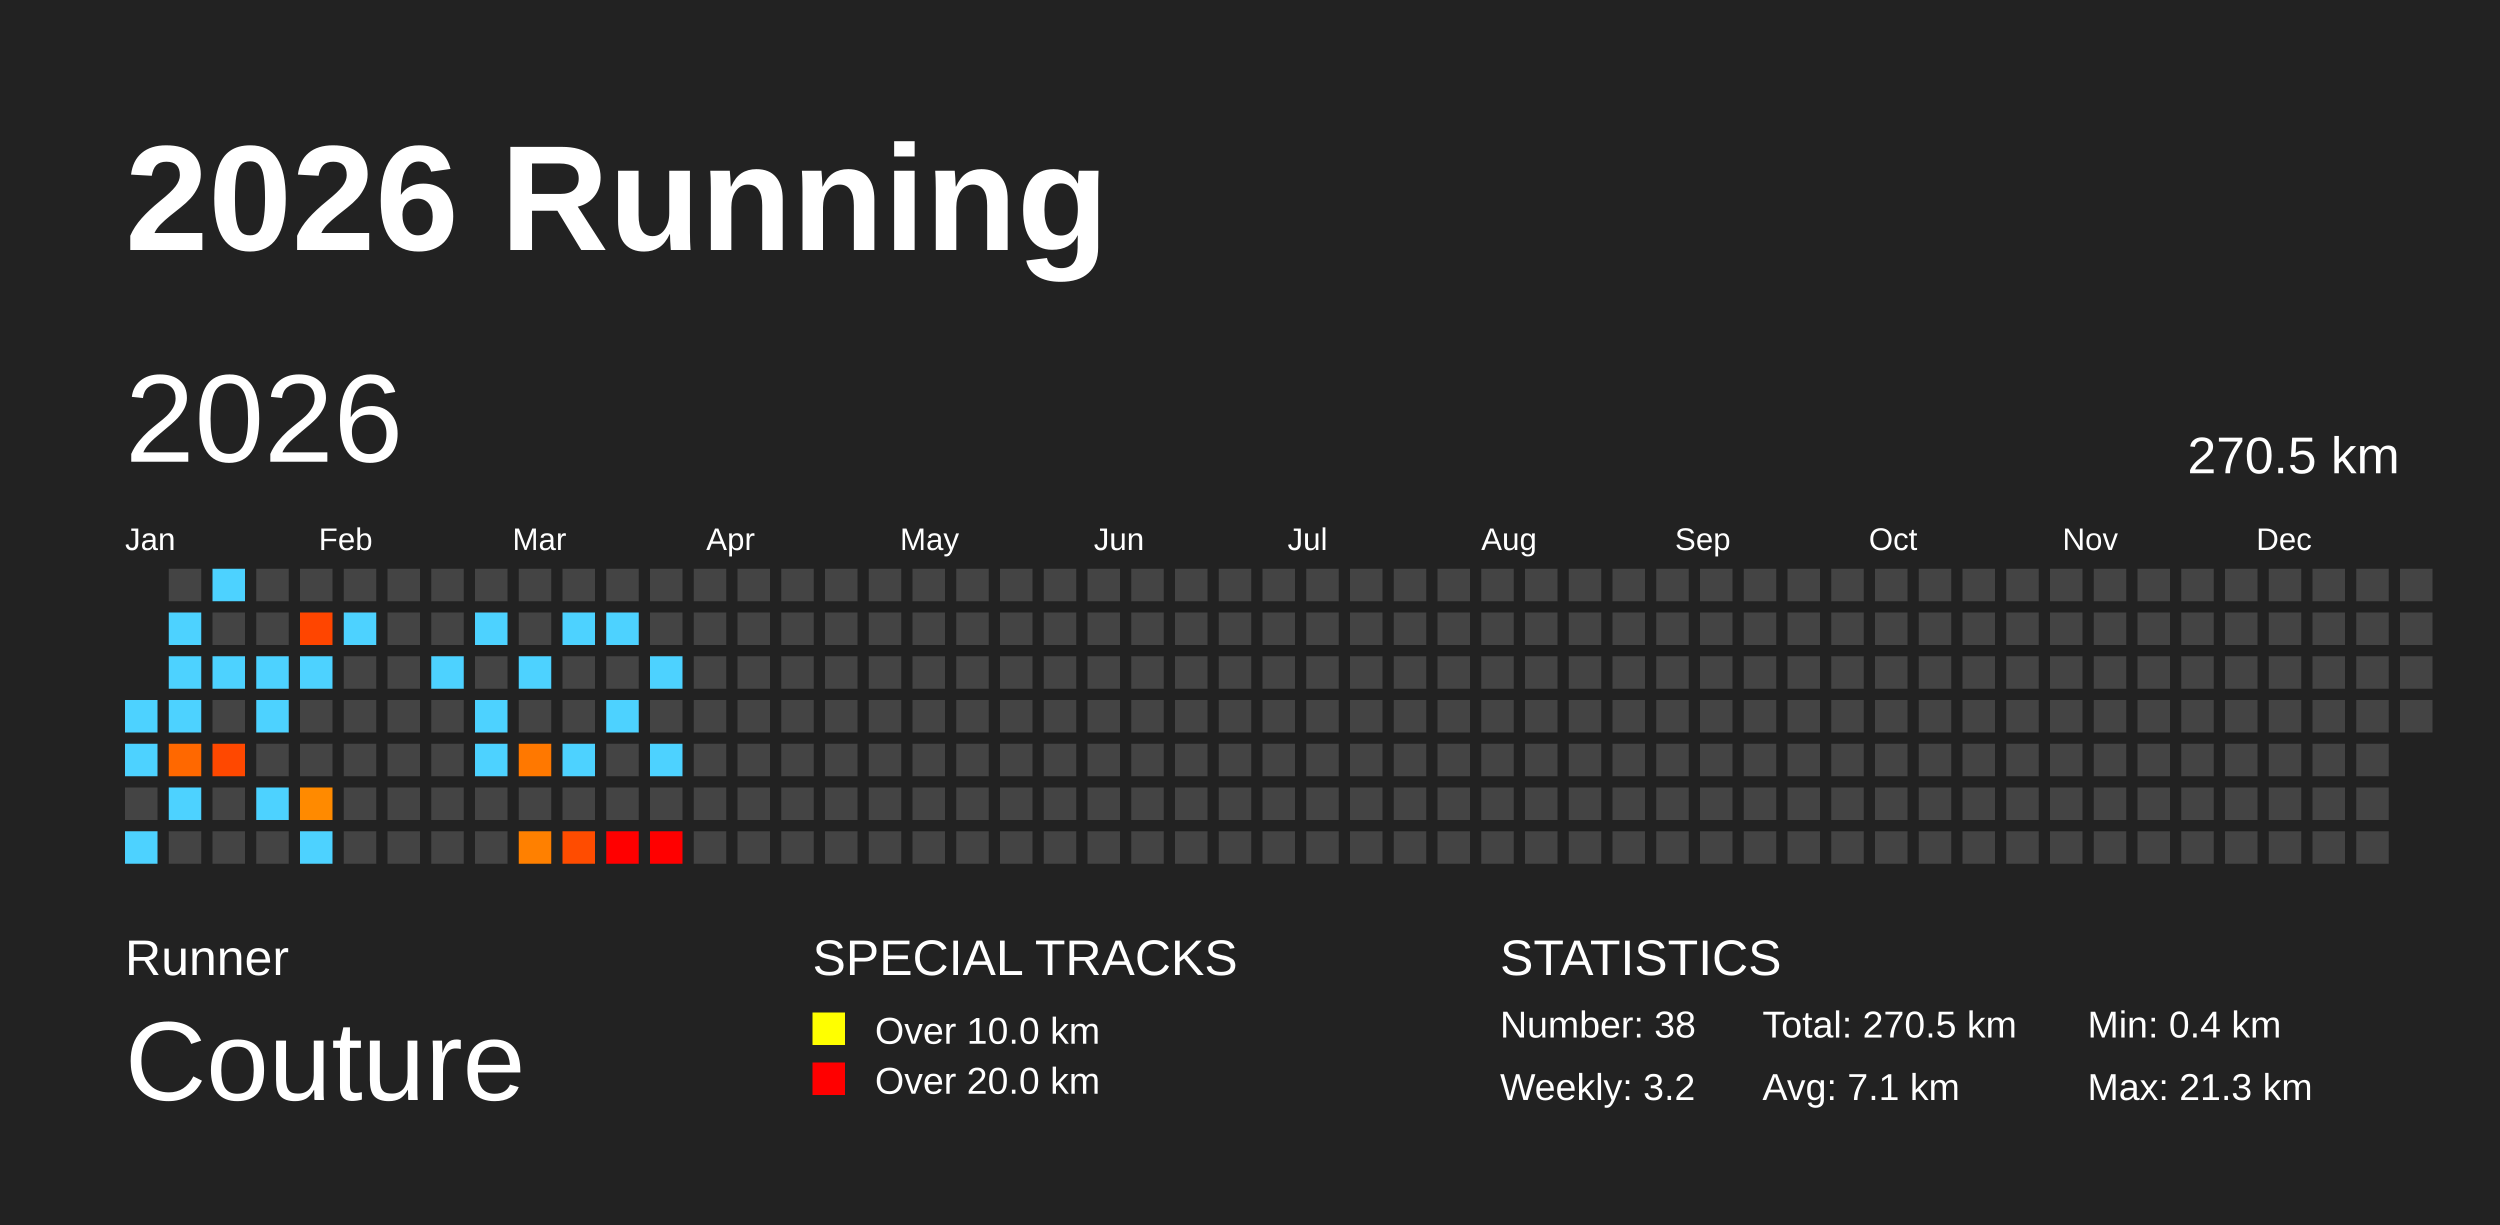
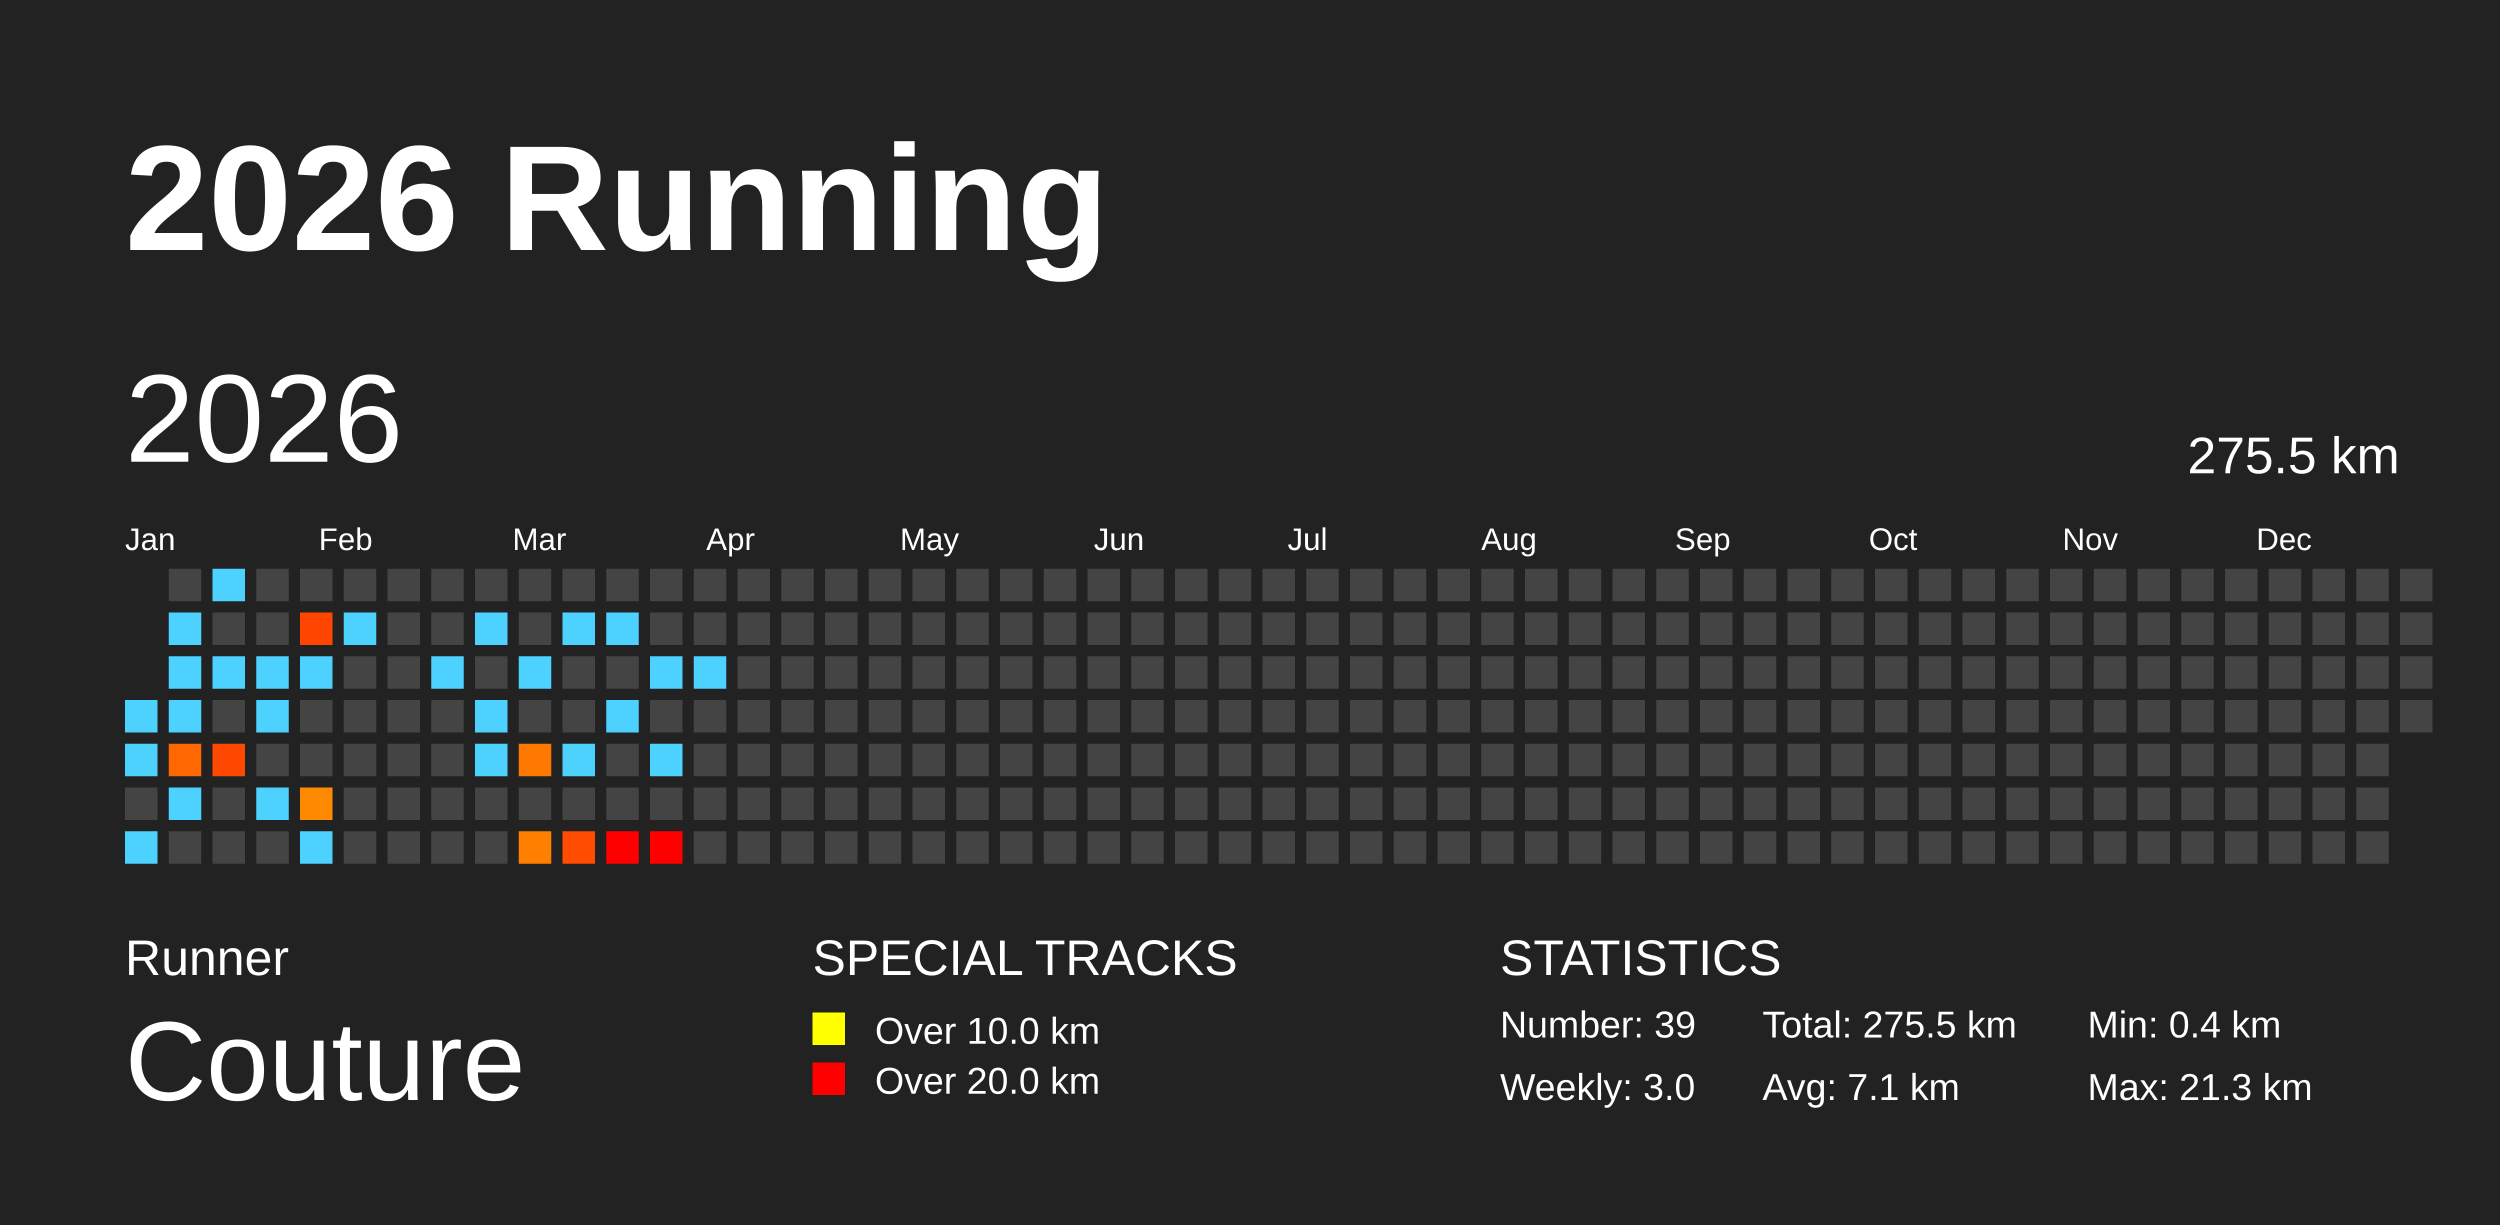
<svg xmlns="http://www.w3.org/2000/svg" baseProfile="full" height="98mm" version="1.1" viewBox="0,0,200,98" width="200mm">
  <defs />
  <rect fill="#222222" height="98" width="200" x="0" y="0" />
  <text fill="#FFFFFF" style="font-size:12px; font-family:Arial; font-weight:bold;" x="10" y="20">2026 Running</text>
  <text fill="#FFFFFF" style="font-size:4px; font-family:Arial" x="10" y="78">Runner</text>
  <text fill="#FFFFFF" style="font-size:9px; font-family:Arial" x="10" y="88">Couture</text>
  <text fill="#FFFFFF" style="font-size:4px; font-family:Arial" x="65" y="78">SPECIAL TRACKS</text>
  <rect fill="yellow" height="2.6" width="2.6" x="65" y="81" />
  <text fill="#FFFFFF" style="font-size:3px; font-family:Arial" x="70" y="83.5">Over 10.0 km</text>
  <rect fill="red" height="2.6" width="2.6" x="65" y="85" />
  <text fill="#FFFFFF" style="font-size:3px; font-family:Arial" x="70" y="87.5">Over 20.0 km</text>
  <text fill="#FFFFFF" style="font-size:4px; font-family:Arial" x="120" y="78">STATISTICS</text>
-   <text fill="#FFFFFF" style="font-size:3px; font-family:Arial" x="120" y="83">Number: 38</text>
-   <text fill="#FFFFFF" style="font-size:3px; font-family:Arial" x="120" y="88">Weekly: 3.2</text>
-   <text fill="#FFFFFF" style="font-size:3px; font-family:Arial" x="141" y="83">Total: 270.5 km</text>
+   <text fill="#FFFFFF" style="font-size:3px; font-family:Arial" x="120" y="83">Number: 39</text>
+   <text fill="#FFFFFF" style="font-size:3px; font-family:Arial" x="120" y="88">Weekly: 3.0</text>
+   <text fill="#FFFFFF" style="font-size:3px; font-family:Arial" x="141" y="83">Total: 275.5 km</text>
  <text fill="#FFFFFF" style="font-size:3px; font-family:Arial" x="141" y="88">Avg: 7.1 km</text>
  <text fill="#FFFFFF" style="font-size:3px; font-family:Arial" x="167" y="83">Min: 0.4 km</text>
  <text fill="#FFFFFF" style="font-size:3px; font-family:Arial" x="167" y="88">Max: 21.3 km</text>
  <text dominant-baseline="hanging" fill="#FFFFFF" style="font-size:10.0px; font-family:Arial;" x="10" y="30">2026</text>
-   <text dominant-baseline="hanging" fill="#FFFFFF" style="font-size:4.125px; font-family:Arial;" x="175" y="35">270.5 km</text>
+   <text dominant-baseline="hanging" fill="#FFFFFF" style="font-size:4.125px; font-family:Arial;" x="175" y="35">275.5 km</text>
  <text fill="#FFFFFF" style="font-size:2.5px; font-family:Arial" x="10.0" y="44">Jan</text>
  <text fill="#FFFFFF" style="font-size:2.5px; font-family:Arial" x="25.5" y="44">Feb</text>
  <text fill="#FFFFFF" style="font-size:2.5px; font-family:Arial" x="41.0" y="44">Mar</text>
  <text fill="#FFFFFF" style="font-size:2.5px; font-family:Arial" x="56.5" y="44">Apr</text>
  <text fill="#FFFFFF" style="font-size:2.5px; font-family:Arial" x="72.0" y="44">May</text>
  <text fill="#FFFFFF" style="font-size:2.5px; font-family:Arial" x="87.5" y="44">Jun</text>
  <text fill="#FFFFFF" style="font-size:2.5px; font-family:Arial" x="103.0" y="44">Jul</text>
  <text fill="#FFFFFF" style="font-size:2.5px; font-family:Arial" x="118.5" y="44">Aug</text>
  <text fill="#FFFFFF" style="font-size:2.5px; font-family:Arial" x="134.0" y="44">Sep</text>
  <text fill="#FFFFFF" style="font-size:2.5px; font-family:Arial" x="149.5" y="44">Oct</text>
  <text fill="#FFFFFF" style="font-size:2.5px; font-family:Arial" x="165.0" y="44">Nov</text>
  <text fill="#FFFFFF" style="font-size:2.5px; font-family:Arial" x="180.5" y="44">Dec</text>
  <rect fill="#4dd2ff" height="2.6" width="2.6" x="10.0" y="56.0" />
  <rect fill="#4dd2ff" height="2.6" width="2.6" x="10.0" y="59.5" />
  <rect fill="#444444" height="2.6" width="2.6" x="10.0" y="63.0" />
  <rect fill="#4dd2ff" height="2.6" width="2.6" x="10.0" y="66.5" />
  <rect fill="#444444" height="2.6" width="2.6" x="13.5" y="45.5" />
  <rect fill="#4dd2ff" height="2.6" width="2.6" x="13.5" y="49.0" />
  <rect fill="#4dd2ff" height="2.6" width="2.6" x="13.5" y="52.5" />
  <rect fill="#4dd2ff" height="2.6" width="2.6" x="13.5" y="56.0" />
  <rect fill="#ff6800" height="2.6" width="2.6" x="13.5" y="59.5" />
  <rect fill="#4dd2ff" height="2.6" width="2.6" x="13.5" y="63.0" />
  <rect fill="#444444" height="2.6" width="2.6" x="13.5" y="66.5" />
  <rect fill="#4dd2ff" height="2.6" width="2.6" x="17.0" y="45.5" />
  <rect fill="#444444" height="2.6" width="2.6" x="17.0" y="49.0" />
  <rect fill="#4dd2ff" height="2.6" width="2.6" x="17.0" y="52.5" />
  <rect fill="#444444" height="2.6" width="2.6" x="17.0" y="56.0" />
  <rect fill="#ff4800" height="2.6" width="2.6" x="17.0" y="59.5" />
  <rect fill="#444444" height="2.6" width="2.6" x="17.0" y="63.0" />
  <rect fill="#444444" height="2.6" width="2.6" x="17.0" y="66.5" />
  <rect fill="#444444" height="2.6" width="2.6" x="20.5" y="45.5" />
  <rect fill="#444444" height="2.6" width="2.6" x="20.5" y="49.0" />
  <rect fill="#4dd2ff" height="2.6" width="2.6" x="20.5" y="52.5" />
  <rect fill="#4dd2ff" height="2.6" width="2.6" x="20.5" y="56.0" />
  <rect fill="#444444" height="2.6" width="2.6" x="20.5" y="59.5" />
  <rect fill="#4dd2ff" height="2.6" width="2.6" x="20.5" y="63.0" />
  <rect fill="#444444" height="2.6" width="2.6" x="20.5" y="66.5" />
  <rect fill="#444444" height="2.6" width="2.6" x="24.0" y="45.5" />
  <rect fill="#ff4500" height="2.6" width="2.6" x="24.0" y="49.0" />
  <rect fill="#4dd2ff" height="2.6" width="2.6" x="24.0" y="52.5" />
  <rect fill="#444444" height="2.6" width="2.6" x="24.0" y="56.0" />
  <rect fill="#444444" height="2.6" width="2.6" x="24.0" y="59.5" />
  <rect fill="#ff8a00" height="2.6" width="2.6" x="24.0" y="63.0" />
  <rect fill="#4dd2ff" height="2.6" width="2.6" x="24.0" y="66.5" />
  <rect fill="#444444" height="2.6" width="2.6" x="27.5" y="45.5" />
  <rect fill="#4dd2ff" height="2.6" width="2.6" x="27.5" y="49.0" />
  <rect fill="#444444" height="2.6" width="2.6" x="27.5" y="52.5" />
  <rect fill="#444444" height="2.6" width="2.6" x="27.5" y="56.0" />
  <rect fill="#444444" height="2.6" width="2.6" x="27.5" y="59.5" />
  <rect fill="#444444" height="2.6" width="2.6" x="27.5" y="63.0" />
  <rect fill="#444444" height="2.6" width="2.6" x="27.5" y="66.5" />
  <rect fill="#444444" height="2.6" width="2.6" x="31.0" y="45.5" />
  <rect fill="#444444" height="2.6" width="2.6" x="31.0" y="49.0" />
  <rect fill="#444444" height="2.6" width="2.6" x="31.0" y="52.5" />
  <rect fill="#444444" height="2.6" width="2.6" x="31.0" y="56.0" />
  <rect fill="#444444" height="2.6" width="2.6" x="31.0" y="59.5" />
  <rect fill="#444444" height="2.6" width="2.6" x="31.0" y="63.0" />
  <rect fill="#444444" height="2.6" width="2.6" x="31.0" y="66.5" />
  <rect fill="#444444" height="2.6" width="2.6" x="34.5" y="45.5" />
  <rect fill="#444444" height="2.6" width="2.6" x="34.5" y="49.0" />
  <rect fill="#4dd2ff" height="2.6" width="2.6" x="34.5" y="52.5" />
  <rect fill="#444444" height="2.6" width="2.6" x="34.5" y="56.0" />
  <rect fill="#444444" height="2.6" width="2.6" x="34.5" y="59.5" />
  <rect fill="#444444" height="2.6" width="2.6" x="34.5" y="63.0" />
  <rect fill="#444444" height="2.6" width="2.6" x="34.5" y="66.5" />
  <rect fill="#444444" height="2.6" width="2.6" x="38.0" y="45.5" />
  <rect fill="#4dd2ff" height="2.6" width="2.6" x="38.0" y="49.0" />
  <rect fill="#444444" height="2.6" width="2.6" x="38.0" y="52.5" />
  <rect fill="#4dd2ff" height="2.6" width="2.6" x="38.0" y="56.0" />
  <rect fill="#4dd2ff" height="2.6" width="2.6" x="38.0" y="59.5" />
  <rect fill="#444444" height="2.6" width="2.6" x="38.0" y="63.0" />
  <rect fill="#444444" height="2.6" width="2.6" x="38.0" y="66.5" />
  <rect fill="#444444" height="2.6" width="2.6" x="41.5" y="45.5" />
  <rect fill="#444444" height="2.6" width="2.6" x="41.5" y="49.0" />
  <rect fill="#4dd2ff" height="2.6" width="2.6" x="41.5" y="52.5" />
  <rect fill="#444444" height="2.6" width="2.6" x="41.5" y="56.0" />
  <rect fill="#ff7800" height="2.6" width="2.6" x="41.5" y="59.5" />
  <rect fill="#444444" height="2.6" width="2.6" x="41.5" y="63.0" />
  <rect fill="#ff8000" height="2.6" width="2.6" x="41.5" y="66.5" />
  <rect fill="#444444" height="2.6" width="2.6" x="45.0" y="45.5" />
  <rect fill="#4dd2ff" height="2.6" width="2.6" x="45.0" y="49.0" />
  <rect fill="#444444" height="2.6" width="2.6" x="45.0" y="52.5" />
  <rect fill="#444444" height="2.6" width="2.6" x="45.0" y="56.0" />
  <rect fill="#4dd2ff" height="2.6" width="2.6" x="45.0" y="59.5" />
  <rect fill="#444444" height="2.6" width="2.6" x="45.0" y="63.0" />
  <rect fill="#ff4c00" height="2.6" width="2.6" x="45.0" y="66.5" />
  <rect fill="#444444" height="2.6" width="2.6" x="48.5" y="45.5" />
  <rect fill="#4dd2ff" height="2.6" width="2.6" x="48.5" y="49.0" />
  <rect fill="#444444" height="2.6" width="2.6" x="48.5" y="52.5" />
  <rect fill="#4dd2ff" height="2.6" width="2.6" x="48.5" y="56.0" />
  <rect fill="#444444" height="2.6" width="2.6" x="48.5" y="59.5" />
  <rect fill="#444444" height="2.6" width="2.6" x="48.5" y="63.0" />
  <rect fill="red" height="2.6" width="2.6" x="48.5" y="66.5" />
  <rect fill="#444444" height="2.6" width="2.6" x="52.0" y="45.5" />
  <rect fill="#444444" height="2.6" width="2.6" x="52.0" y="49.0" />
  <rect fill="#4dd2ff" height="2.6" width="2.6" x="52.0" y="52.5" />
  <rect fill="#444444" height="2.6" width="2.6" x="52.0" y="56.0" />
  <rect fill="#4dd2ff" height="2.6" width="2.6" x="52.0" y="59.5" />
  <rect fill="#444444" height="2.6" width="2.6" x="52.0" y="63.0" />
  <rect fill="red" height="2.6" width="2.6" x="52.0" y="66.5" />
  <rect fill="#444444" height="2.6" width="2.6" x="55.5" y="45.5" />
  <rect fill="#444444" height="2.6" width="2.6" x="55.5" y="49.0" />
-   <rect fill="#444444" height="2.6" width="2.6" x="55.5" y="52.5" />
+   <rect fill="#4dd2ff" height="2.6" width="2.6" x="55.5" y="52.5" />
  <rect fill="#444444" height="2.6" width="2.6" x="55.5" y="56.0" />
  <rect fill="#444444" height="2.6" width="2.6" x="55.5" y="59.5" />
  <rect fill="#444444" height="2.6" width="2.6" x="55.5" y="63.0" />
  <rect fill="#444444" height="2.6" width="2.6" x="55.5" y="66.5" />
  <rect fill="#444444" height="2.6" width="2.6" x="59.0" y="45.5" />
  <rect fill="#444444" height="2.6" width="2.6" x="59.0" y="49.0" />
  <rect fill="#444444" height="2.6" width="2.6" x="59.0" y="52.5" />
  <rect fill="#444444" height="2.6" width="2.6" x="59.0" y="56.0" />
  <rect fill="#444444" height="2.6" width="2.6" x="59.0" y="59.5" />
  <rect fill="#444444" height="2.6" width="2.6" x="59.0" y="63.0" />
  <rect fill="#444444" height="2.6" width="2.6" x="59.0" y="66.5" />
  <rect fill="#444444" height="2.6" width="2.6" x="62.5" y="45.5" />
  <rect fill="#444444" height="2.6" width="2.6" x="62.5" y="49.0" />
  <rect fill="#444444" height="2.6" width="2.6" x="62.5" y="52.5" />
  <rect fill="#444444" height="2.6" width="2.6" x="62.5" y="56.0" />
  <rect fill="#444444" height="2.6" width="2.6" x="62.5" y="59.5" />
  <rect fill="#444444" height="2.6" width="2.6" x="62.5" y="63.0" />
  <rect fill="#444444" height="2.6" width="2.6" x="62.5" y="66.5" />
  <rect fill="#444444" height="2.6" width="2.6" x="66.0" y="45.5" />
  <rect fill="#444444" height="2.6" width="2.6" x="66.0" y="49.0" />
  <rect fill="#444444" height="2.6" width="2.6" x="66.0" y="52.5" />
  <rect fill="#444444" height="2.6" width="2.6" x="66.0" y="56.0" />
  <rect fill="#444444" height="2.6" width="2.6" x="66.0" y="59.5" />
  <rect fill="#444444" height="2.6" width="2.6" x="66.0" y="63.0" />
  <rect fill="#444444" height="2.6" width="2.6" x="66.0" y="66.5" />
  <rect fill="#444444" height="2.6" width="2.6" x="69.5" y="45.5" />
  <rect fill="#444444" height="2.6" width="2.6" x="69.5" y="49.0" />
  <rect fill="#444444" height="2.6" width="2.6" x="69.5" y="52.5" />
  <rect fill="#444444" height="2.6" width="2.6" x="69.5" y="56.0" />
  <rect fill="#444444" height="2.6" width="2.6" x="69.5" y="59.5" />
  <rect fill="#444444" height="2.6" width="2.6" x="69.5" y="63.0" />
  <rect fill="#444444" height="2.6" width="2.6" x="69.5" y="66.5" />
  <rect fill="#444444" height="2.6" width="2.6" x="73.0" y="45.5" />
  <rect fill="#444444" height="2.6" width="2.6" x="73.0" y="49.0" />
  <rect fill="#444444" height="2.6" width="2.6" x="73.0" y="52.5" />
  <rect fill="#444444" height="2.6" width="2.6" x="73.0" y="56.0" />
  <rect fill="#444444" height="2.6" width="2.6" x="73.0" y="59.5" />
  <rect fill="#444444" height="2.6" width="2.6" x="73.0" y="63.0" />
  <rect fill="#444444" height="2.6" width="2.6" x="73.0" y="66.5" />
  <rect fill="#444444" height="2.6" width="2.6" x="76.5" y="45.5" />
  <rect fill="#444444" height="2.6" width="2.6" x="76.5" y="49.0" />
  <rect fill="#444444" height="2.6" width="2.6" x="76.5" y="52.5" />
  <rect fill="#444444" height="2.6" width="2.6" x="76.5" y="56.0" />
  <rect fill="#444444" height="2.6" width="2.6" x="76.5" y="59.5" />
  <rect fill="#444444" height="2.6" width="2.6" x="76.5" y="63.0" />
  <rect fill="#444444" height="2.6" width="2.6" x="76.5" y="66.5" />
  <rect fill="#444444" height="2.6" width="2.6" x="80.0" y="45.5" />
  <rect fill="#444444" height="2.6" width="2.6" x="80.0" y="49.0" />
  <rect fill="#444444" height="2.6" width="2.6" x="80.0" y="52.5" />
  <rect fill="#444444" height="2.6" width="2.6" x="80.0" y="56.0" />
  <rect fill="#444444" height="2.6" width="2.6" x="80.0" y="59.5" />
  <rect fill="#444444" height="2.6" width="2.6" x="80.0" y="63.0" />
  <rect fill="#444444" height="2.6" width="2.6" x="80.0" y="66.5" />
  <rect fill="#444444" height="2.6" width="2.6" x="83.5" y="45.5" />
  <rect fill="#444444" height="2.6" width="2.6" x="83.5" y="49.0" />
  <rect fill="#444444" height="2.6" width="2.6" x="83.5" y="52.5" />
  <rect fill="#444444" height="2.6" width="2.6" x="83.5" y="56.0" />
  <rect fill="#444444" height="2.6" width="2.6" x="83.5" y="59.5" />
  <rect fill="#444444" height="2.6" width="2.6" x="83.5" y="63.0" />
  <rect fill="#444444" height="2.6" width="2.6" x="83.5" y="66.5" />
  <rect fill="#444444" height="2.6" width="2.6" x="87.0" y="45.5" />
  <rect fill="#444444" height="2.6" width="2.6" x="87.0" y="49.0" />
  <rect fill="#444444" height="2.6" width="2.6" x="87.0" y="52.5" />
  <rect fill="#444444" height="2.6" width="2.6" x="87.0" y="56.0" />
  <rect fill="#444444" height="2.6" width="2.6" x="87.0" y="59.5" />
  <rect fill="#444444" height="2.6" width="2.6" x="87.0" y="63.0" />
  <rect fill="#444444" height="2.6" width="2.6" x="87.0" y="66.5" />
  <rect fill="#444444" height="2.6" width="2.6" x="90.5" y="45.5" />
  <rect fill="#444444" height="2.6" width="2.6" x="90.5" y="49.0" />
  <rect fill="#444444" height="2.6" width="2.6" x="90.5" y="52.5" />
  <rect fill="#444444" height="2.6" width="2.6" x="90.5" y="56.0" />
  <rect fill="#444444" height="2.6" width="2.6" x="90.5" y="59.5" />
  <rect fill="#444444" height="2.6" width="2.6" x="90.5" y="63.0" />
  <rect fill="#444444" height="2.6" width="2.6" x="90.5" y="66.5" />
  <rect fill="#444444" height="2.6" width="2.6" x="94.0" y="45.5" />
  <rect fill="#444444" height="2.6" width="2.6" x="94.0" y="49.0" />
  <rect fill="#444444" height="2.6" width="2.6" x="94.0" y="52.5" />
  <rect fill="#444444" height="2.6" width="2.6" x="94.0" y="56.0" />
  <rect fill="#444444" height="2.6" width="2.6" x="94.0" y="59.5" />
  <rect fill="#444444" height="2.6" width="2.6" x="94.0" y="63.0" />
  <rect fill="#444444" height="2.6" width="2.6" x="94.0" y="66.5" />
  <rect fill="#444444" height="2.6" width="2.6" x="97.5" y="45.5" />
  <rect fill="#444444" height="2.6" width="2.6" x="97.5" y="49.0" />
  <rect fill="#444444" height="2.6" width="2.6" x="97.5" y="52.5" />
  <rect fill="#444444" height="2.6" width="2.6" x="97.5" y="56.0" />
  <rect fill="#444444" height="2.6" width="2.6" x="97.5" y="59.5" />
  <rect fill="#444444" height="2.6" width="2.6" x="97.5" y="63.0" />
  <rect fill="#444444" height="2.6" width="2.6" x="97.5" y="66.5" />
  <rect fill="#444444" height="2.6" width="2.6" x="101.0" y="45.5" />
  <rect fill="#444444" height="2.6" width="2.6" x="101.0" y="49.0" />
  <rect fill="#444444" height="2.6" width="2.6" x="101.0" y="52.5" />
  <rect fill="#444444" height="2.6" width="2.6" x="101.0" y="56.0" />
  <rect fill="#444444" height="2.6" width="2.6" x="101.0" y="59.5" />
  <rect fill="#444444" height="2.6" width="2.6" x="101.0" y="63.0" />
  <rect fill="#444444" height="2.6" width="2.6" x="101.0" y="66.5" />
  <rect fill="#444444" height="2.6" width="2.6" x="104.5" y="45.5" />
  <rect fill="#444444" height="2.6" width="2.6" x="104.5" y="49.0" />
  <rect fill="#444444" height="2.6" width="2.6" x="104.5" y="52.5" />
  <rect fill="#444444" height="2.6" width="2.6" x="104.5" y="56.0" />
  <rect fill="#444444" height="2.6" width="2.6" x="104.5" y="59.5" />
  <rect fill="#444444" height="2.6" width="2.6" x="104.5" y="63.0" />
  <rect fill="#444444" height="2.6" width="2.6" x="104.5" y="66.5" />
  <rect fill="#444444" height="2.6" width="2.6" x="108.0" y="45.5" />
  <rect fill="#444444" height="2.6" width="2.6" x="108.0" y="49.0" />
  <rect fill="#444444" height="2.6" width="2.6" x="108.0" y="52.5" />
  <rect fill="#444444" height="2.6" width="2.6" x="108.0" y="56.0" />
  <rect fill="#444444" height="2.6" width="2.6" x="108.0" y="59.5" />
  <rect fill="#444444" height="2.6" width="2.6" x="108.0" y="63.0" />
  <rect fill="#444444" height="2.6" width="2.6" x="108.0" y="66.5" />
  <rect fill="#444444" height="2.6" width="2.6" x="111.5" y="45.5" />
  <rect fill="#444444" height="2.6" width="2.6" x="111.5" y="49.0" />
  <rect fill="#444444" height="2.6" width="2.6" x="111.5" y="52.5" />
  <rect fill="#444444" height="2.6" width="2.6" x="111.5" y="56.0" />
  <rect fill="#444444" height="2.6" width="2.6" x="111.5" y="59.5" />
  <rect fill="#444444" height="2.6" width="2.6" x="111.5" y="63.0" />
  <rect fill="#444444" height="2.6" width="2.6" x="111.5" y="66.5" />
  <rect fill="#444444" height="2.6" width="2.6" x="115.0" y="45.5" />
  <rect fill="#444444" height="2.6" width="2.6" x="115.0" y="49.0" />
  <rect fill="#444444" height="2.6" width="2.6" x="115.0" y="52.5" />
  <rect fill="#444444" height="2.6" width="2.6" x="115.0" y="56.0" />
  <rect fill="#444444" height="2.6" width="2.6" x="115.0" y="59.5" />
  <rect fill="#444444" height="2.6" width="2.6" x="115.0" y="63.0" />
  <rect fill="#444444" height="2.6" width="2.6" x="115.0" y="66.5" />
  <rect fill="#444444" height="2.6" width="2.6" x="118.5" y="45.5" />
  <rect fill="#444444" height="2.6" width="2.6" x="118.5" y="49.0" />
  <rect fill="#444444" height="2.6" width="2.6" x="118.5" y="52.5" />
  <rect fill="#444444" height="2.6" width="2.6" x="118.5" y="56.0" />
  <rect fill="#444444" height="2.6" width="2.6" x="118.5" y="59.5" />
  <rect fill="#444444" height="2.6" width="2.6" x="118.5" y="63.0" />
  <rect fill="#444444" height="2.6" width="2.6" x="118.5" y="66.5" />
  <rect fill="#444444" height="2.6" width="2.6" x="122.0" y="45.5" />
  <rect fill="#444444" height="2.6" width="2.6" x="122.0" y="49.0" />
  <rect fill="#444444" height="2.6" width="2.6" x="122.0" y="52.5" />
  <rect fill="#444444" height="2.6" width="2.6" x="122.0" y="56.0" />
  <rect fill="#444444" height="2.6" width="2.6" x="122.0" y="59.5" />
  <rect fill="#444444" height="2.6" width="2.6" x="122.0" y="63.0" />
  <rect fill="#444444" height="2.6" width="2.6" x="122.0" y="66.5" />
  <rect fill="#444444" height="2.6" width="2.6" x="125.5" y="45.5" />
  <rect fill="#444444" height="2.6" width="2.6" x="125.5" y="49.0" />
  <rect fill="#444444" height="2.6" width="2.6" x="125.5" y="52.5" />
  <rect fill="#444444" height="2.6" width="2.6" x="125.5" y="56.0" />
  <rect fill="#444444" height="2.6" width="2.6" x="125.5" y="59.5" />
  <rect fill="#444444" height="2.6" width="2.6" x="125.5" y="63.0" />
  <rect fill="#444444" height="2.6" width="2.6" x="125.5" y="66.5" />
  <rect fill="#444444" height="2.6" width="2.6" x="129.0" y="45.5" />
  <rect fill="#444444" height="2.6" width="2.6" x="129.0" y="49.0" />
  <rect fill="#444444" height="2.6" width="2.6" x="129.0" y="52.5" />
  <rect fill="#444444" height="2.6" width="2.6" x="129.0" y="56.0" />
  <rect fill="#444444" height="2.6" width="2.6" x="129.0" y="59.5" />
  <rect fill="#444444" height="2.6" width="2.6" x="129.0" y="63.0" />
  <rect fill="#444444" height="2.6" width="2.6" x="129.0" y="66.5" />
  <rect fill="#444444" height="2.6" width="2.6" x="132.5" y="45.5" />
  <rect fill="#444444" height="2.6" width="2.6" x="132.5" y="49.0" />
  <rect fill="#444444" height="2.6" width="2.6" x="132.5" y="52.5" />
  <rect fill="#444444" height="2.6" width="2.6" x="132.5" y="56.0" />
  <rect fill="#444444" height="2.6" width="2.6" x="132.5" y="59.5" />
  <rect fill="#444444" height="2.6" width="2.6" x="132.5" y="63.0" />
  <rect fill="#444444" height="2.6" width="2.6" x="132.5" y="66.5" />
  <rect fill="#444444" height="2.6" width="2.6" x="136.0" y="45.5" />
  <rect fill="#444444" height="2.6" width="2.6" x="136.0" y="49.0" />
  <rect fill="#444444" height="2.6" width="2.6" x="136.0" y="52.5" />
  <rect fill="#444444" height="2.6" width="2.6" x="136.0" y="56.0" />
  <rect fill="#444444" height="2.6" width="2.6" x="136.0" y="59.5" />
  <rect fill="#444444" height="2.6" width="2.6" x="136.0" y="63.0" />
  <rect fill="#444444" height="2.6" width="2.6" x="136.0" y="66.5" />
  <rect fill="#444444" height="2.6" width="2.6" x="139.5" y="45.5" />
  <rect fill="#444444" height="2.6" width="2.6" x="139.5" y="49.0" />
  <rect fill="#444444" height="2.6" width="2.6" x="139.5" y="52.5" />
  <rect fill="#444444" height="2.6" width="2.6" x="139.5" y="56.0" />
  <rect fill="#444444" height="2.6" width="2.6" x="139.5" y="59.5" />
  <rect fill="#444444" height="2.6" width="2.6" x="139.5" y="63.0" />
  <rect fill="#444444" height="2.6" width="2.6" x="139.5" y="66.5" />
  <rect fill="#444444" height="2.6" width="2.6" x="143.0" y="45.5" />
  <rect fill="#444444" height="2.6" width="2.6" x="143.0" y="49.0" />
  <rect fill="#444444" height="2.6" width="2.6" x="143.0" y="52.5" />
  <rect fill="#444444" height="2.6" width="2.6" x="143.0" y="56.0" />
  <rect fill="#444444" height="2.6" width="2.6" x="143.0" y="59.5" />
  <rect fill="#444444" height="2.6" width="2.6" x="143.0" y="63.0" />
  <rect fill="#444444" height="2.6" width="2.6" x="143.0" y="66.5" />
  <rect fill="#444444" height="2.6" width="2.6" x="146.5" y="45.5" />
  <rect fill="#444444" height="2.6" width="2.6" x="146.5" y="49.0" />
  <rect fill="#444444" height="2.6" width="2.6" x="146.5" y="52.5" />
  <rect fill="#444444" height="2.6" width="2.6" x="146.5" y="56.0" />
  <rect fill="#444444" height="2.6" width="2.6" x="146.5" y="59.5" />
  <rect fill="#444444" height="2.6" width="2.6" x="146.5" y="63.0" />
  <rect fill="#444444" height="2.6" width="2.6" x="146.5" y="66.5" />
  <rect fill="#444444" height="2.6" width="2.6" x="150.0" y="45.5" />
  <rect fill="#444444" height="2.6" width="2.6" x="150.0" y="49.0" />
  <rect fill="#444444" height="2.6" width="2.6" x="150.0" y="52.5" />
  <rect fill="#444444" height="2.6" width="2.6" x="150.0" y="56.0" />
  <rect fill="#444444" height="2.6" width="2.6" x="150.0" y="59.5" />
  <rect fill="#444444" height="2.6" width="2.6" x="150.0" y="63.0" />
  <rect fill="#444444" height="2.6" width="2.6" x="150.0" y="66.5" />
  <rect fill="#444444" height="2.6" width="2.6" x="153.5" y="45.5" />
  <rect fill="#444444" height="2.6" width="2.6" x="153.5" y="49.0" />
  <rect fill="#444444" height="2.6" width="2.6" x="153.5" y="52.5" />
  <rect fill="#444444" height="2.6" width="2.6" x="153.5" y="56.0" />
  <rect fill="#444444" height="2.6" width="2.6" x="153.5" y="59.5" />
  <rect fill="#444444" height="2.6" width="2.6" x="153.5" y="63.0" />
  <rect fill="#444444" height="2.6" width="2.6" x="153.5" y="66.5" />
  <rect fill="#444444" height="2.6" width="2.6" x="157.0" y="45.5" />
  <rect fill="#444444" height="2.6" width="2.6" x="157.0" y="49.0" />
  <rect fill="#444444" height="2.6" width="2.6" x="157.0" y="52.5" />
  <rect fill="#444444" height="2.6" width="2.6" x="157.0" y="56.0" />
  <rect fill="#444444" height="2.6" width="2.6" x="157.0" y="59.5" />
  <rect fill="#444444" height="2.6" width="2.6" x="157.0" y="63.0" />
  <rect fill="#444444" height="2.6" width="2.6" x="157.0" y="66.5" />
  <rect fill="#444444" height="2.6" width="2.6" x="160.5" y="45.5" />
  <rect fill="#444444" height="2.6" width="2.6" x="160.5" y="49.0" />
  <rect fill="#444444" height="2.6" width="2.6" x="160.5" y="52.5" />
  <rect fill="#444444" height="2.6" width="2.6" x="160.5" y="56.0" />
  <rect fill="#444444" height="2.6" width="2.6" x="160.5" y="59.5" />
  <rect fill="#444444" height="2.6" width="2.6" x="160.5" y="63.0" />
  <rect fill="#444444" height="2.6" width="2.6" x="160.5" y="66.5" />
  <rect fill="#444444" height="2.6" width="2.6" x="164.0" y="45.5" />
  <rect fill="#444444" height="2.6" width="2.6" x="164.0" y="49.0" />
  <rect fill="#444444" height="2.6" width="2.6" x="164.0" y="52.5" />
  <rect fill="#444444" height="2.6" width="2.6" x="164.0" y="56.0" />
  <rect fill="#444444" height="2.6" width="2.6" x="164.0" y="59.5" />
  <rect fill="#444444" height="2.6" width="2.6" x="164.0" y="63.0" />
  <rect fill="#444444" height="2.6" width="2.6" x="164.0" y="66.5" />
  <rect fill="#444444" height="2.6" width="2.6" x="167.5" y="45.5" />
  <rect fill="#444444" height="2.6" width="2.6" x="167.5" y="49.0" />
  <rect fill="#444444" height="2.6" width="2.6" x="167.5" y="52.5" />
  <rect fill="#444444" height="2.6" width="2.6" x="167.5" y="56.0" />
  <rect fill="#444444" height="2.6" width="2.6" x="167.5" y="59.5" />
  <rect fill="#444444" height="2.6" width="2.6" x="167.5" y="63.0" />
  <rect fill="#444444" height="2.6" width="2.6" x="167.5" y="66.5" />
  <rect fill="#444444" height="2.6" width="2.6" x="171.0" y="45.5" />
  <rect fill="#444444" height="2.6" width="2.6" x="171.0" y="49.0" />
  <rect fill="#444444" height="2.6" width="2.6" x="171.0" y="52.5" />
  <rect fill="#444444" height="2.6" width="2.6" x="171.0" y="56.0" />
  <rect fill="#444444" height="2.6" width="2.6" x="171.0" y="59.5" />
  <rect fill="#444444" height="2.6" width="2.6" x="171.0" y="63.0" />
  <rect fill="#444444" height="2.6" width="2.6" x="171.0" y="66.5" />
  <rect fill="#444444" height="2.6" width="2.6" x="174.5" y="45.5" />
  <rect fill="#444444" height="2.6" width="2.6" x="174.5" y="49.0" />
  <rect fill="#444444" height="2.6" width="2.6" x="174.5" y="52.5" />
  <rect fill="#444444" height="2.6" width="2.6" x="174.5" y="56.0" />
  <rect fill="#444444" height="2.6" width="2.6" x="174.5" y="59.5" />
  <rect fill="#444444" height="2.6" width="2.6" x="174.5" y="63.0" />
  <rect fill="#444444" height="2.6" width="2.6" x="174.5" y="66.5" />
  <rect fill="#444444" height="2.6" width="2.6" x="178.0" y="45.5" />
  <rect fill="#444444" height="2.6" width="2.6" x="178.0" y="49.0" />
  <rect fill="#444444" height="2.6" width="2.6" x="178.0" y="52.5" />
  <rect fill="#444444" height="2.6" width="2.6" x="178.0" y="56.0" />
  <rect fill="#444444" height="2.6" width="2.6" x="178.0" y="59.5" />
  <rect fill="#444444" height="2.6" width="2.6" x="178.0" y="63.0" />
  <rect fill="#444444" height="2.6" width="2.6" x="178.0" y="66.5" />
  <rect fill="#444444" height="2.6" width="2.6" x="181.5" y="45.5" />
  <rect fill="#444444" height="2.6" width="2.6" x="181.5" y="49.0" />
  <rect fill="#444444" height="2.6" width="2.6" x="181.5" y="52.5" />
  <rect fill="#444444" height="2.6" width="2.6" x="181.5" y="56.0" />
  <rect fill="#444444" height="2.6" width="2.6" x="181.5" y="59.5" />
  <rect fill="#444444" height="2.6" width="2.6" x="181.5" y="63.0" />
  <rect fill="#444444" height="2.6" width="2.6" x="181.5" y="66.5" />
  <rect fill="#444444" height="2.6" width="2.6" x="185.0" y="45.5" />
  <rect fill="#444444" height="2.6" width="2.6" x="185.0" y="49.0" />
  <rect fill="#444444" height="2.6" width="2.6" x="185.0" y="52.5" />
  <rect fill="#444444" height="2.6" width="2.6" x="185.0" y="56.0" />
  <rect fill="#444444" height="2.6" width="2.6" x="185.0" y="59.5" />
  <rect fill="#444444" height="2.6" width="2.6" x="185.0" y="63.0" />
  <rect fill="#444444" height="2.6" width="2.6" x="185.0" y="66.5" />
  <rect fill="#444444" height="2.6" width="2.6" x="188.5" y="45.5" />
  <rect fill="#444444" height="2.6" width="2.6" x="188.5" y="49.0" />
  <rect fill="#444444" height="2.6" width="2.6" x="188.5" y="52.5" />
  <rect fill="#444444" height="2.6" width="2.6" x="188.5" y="56.0" />
  <rect fill="#444444" height="2.6" width="2.6" x="188.5" y="59.5" />
  <rect fill="#444444" height="2.6" width="2.6" x="188.5" y="63.0" />
  <rect fill="#444444" height="2.6" width="2.6" x="188.5" y="66.5" />
  <rect fill="#444444" height="2.6" width="2.6" x="192.0" y="45.5" />
  <rect fill="#444444" height="2.6" width="2.6" x="192.0" y="49.0" />
  <rect fill="#444444" height="2.6" width="2.6" x="192.0" y="52.5" />
  <rect fill="#444444" height="2.6" width="2.6" x="192.0" y="56.0" />
</svg>
